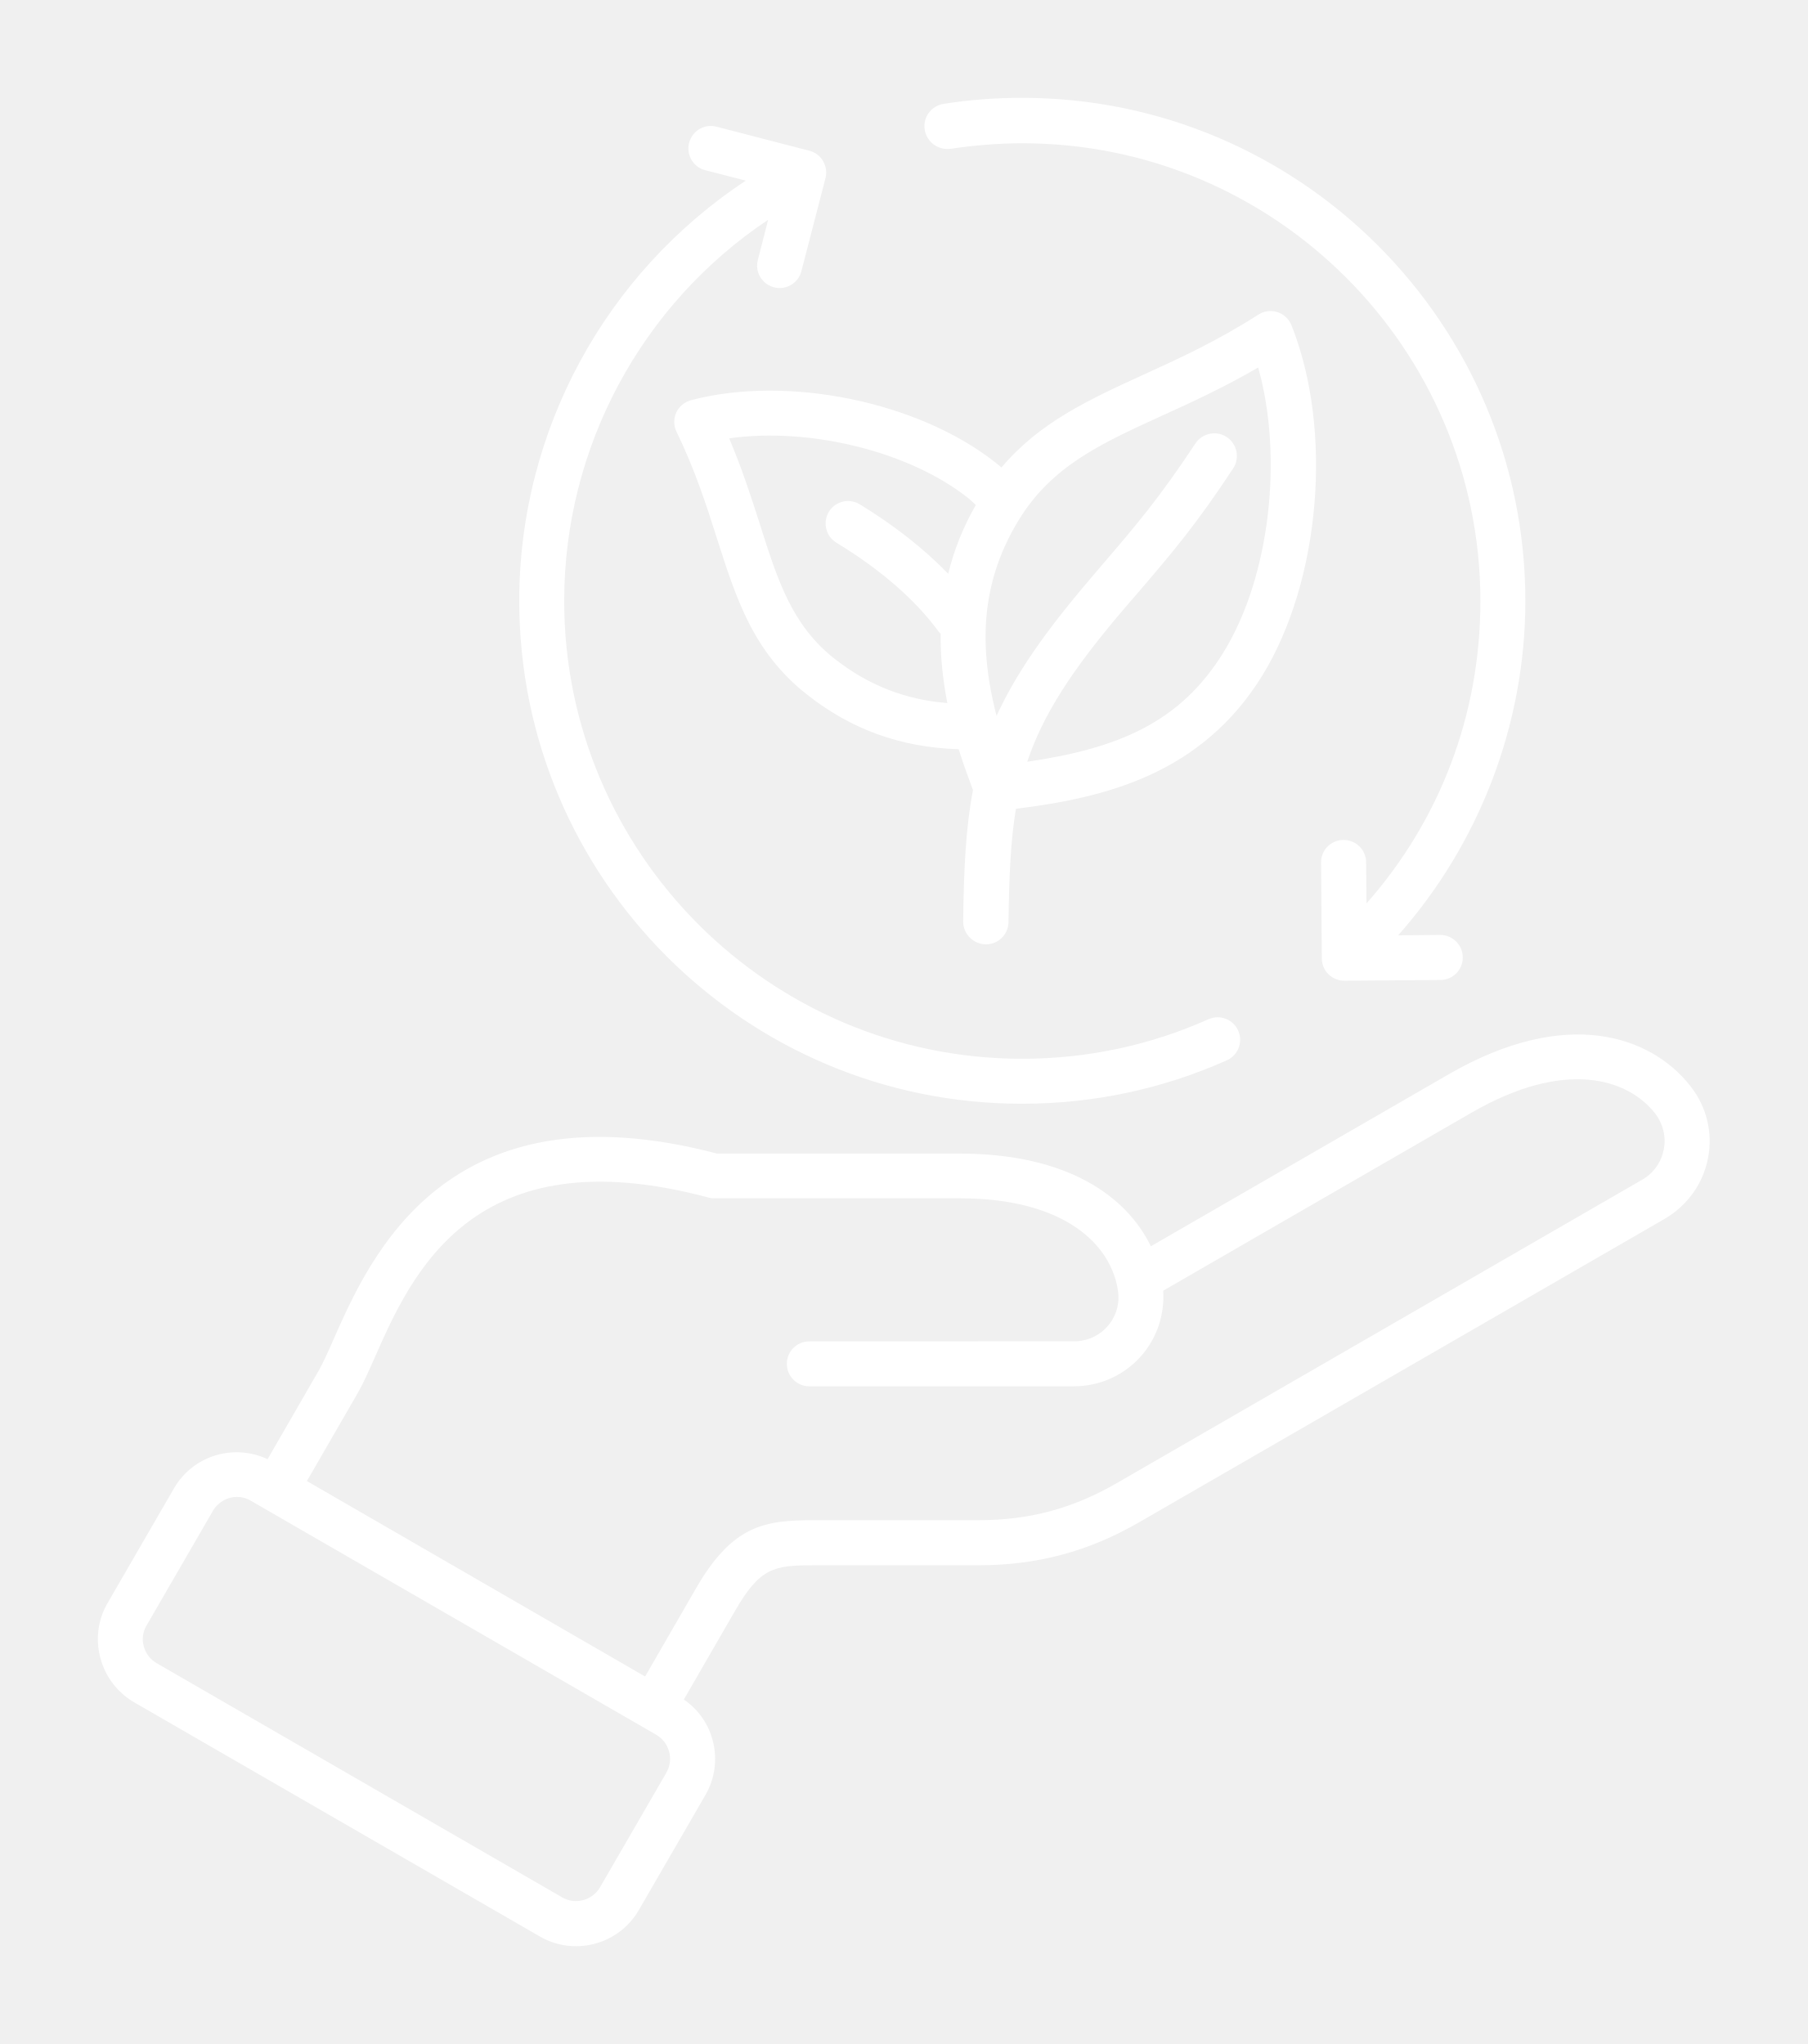
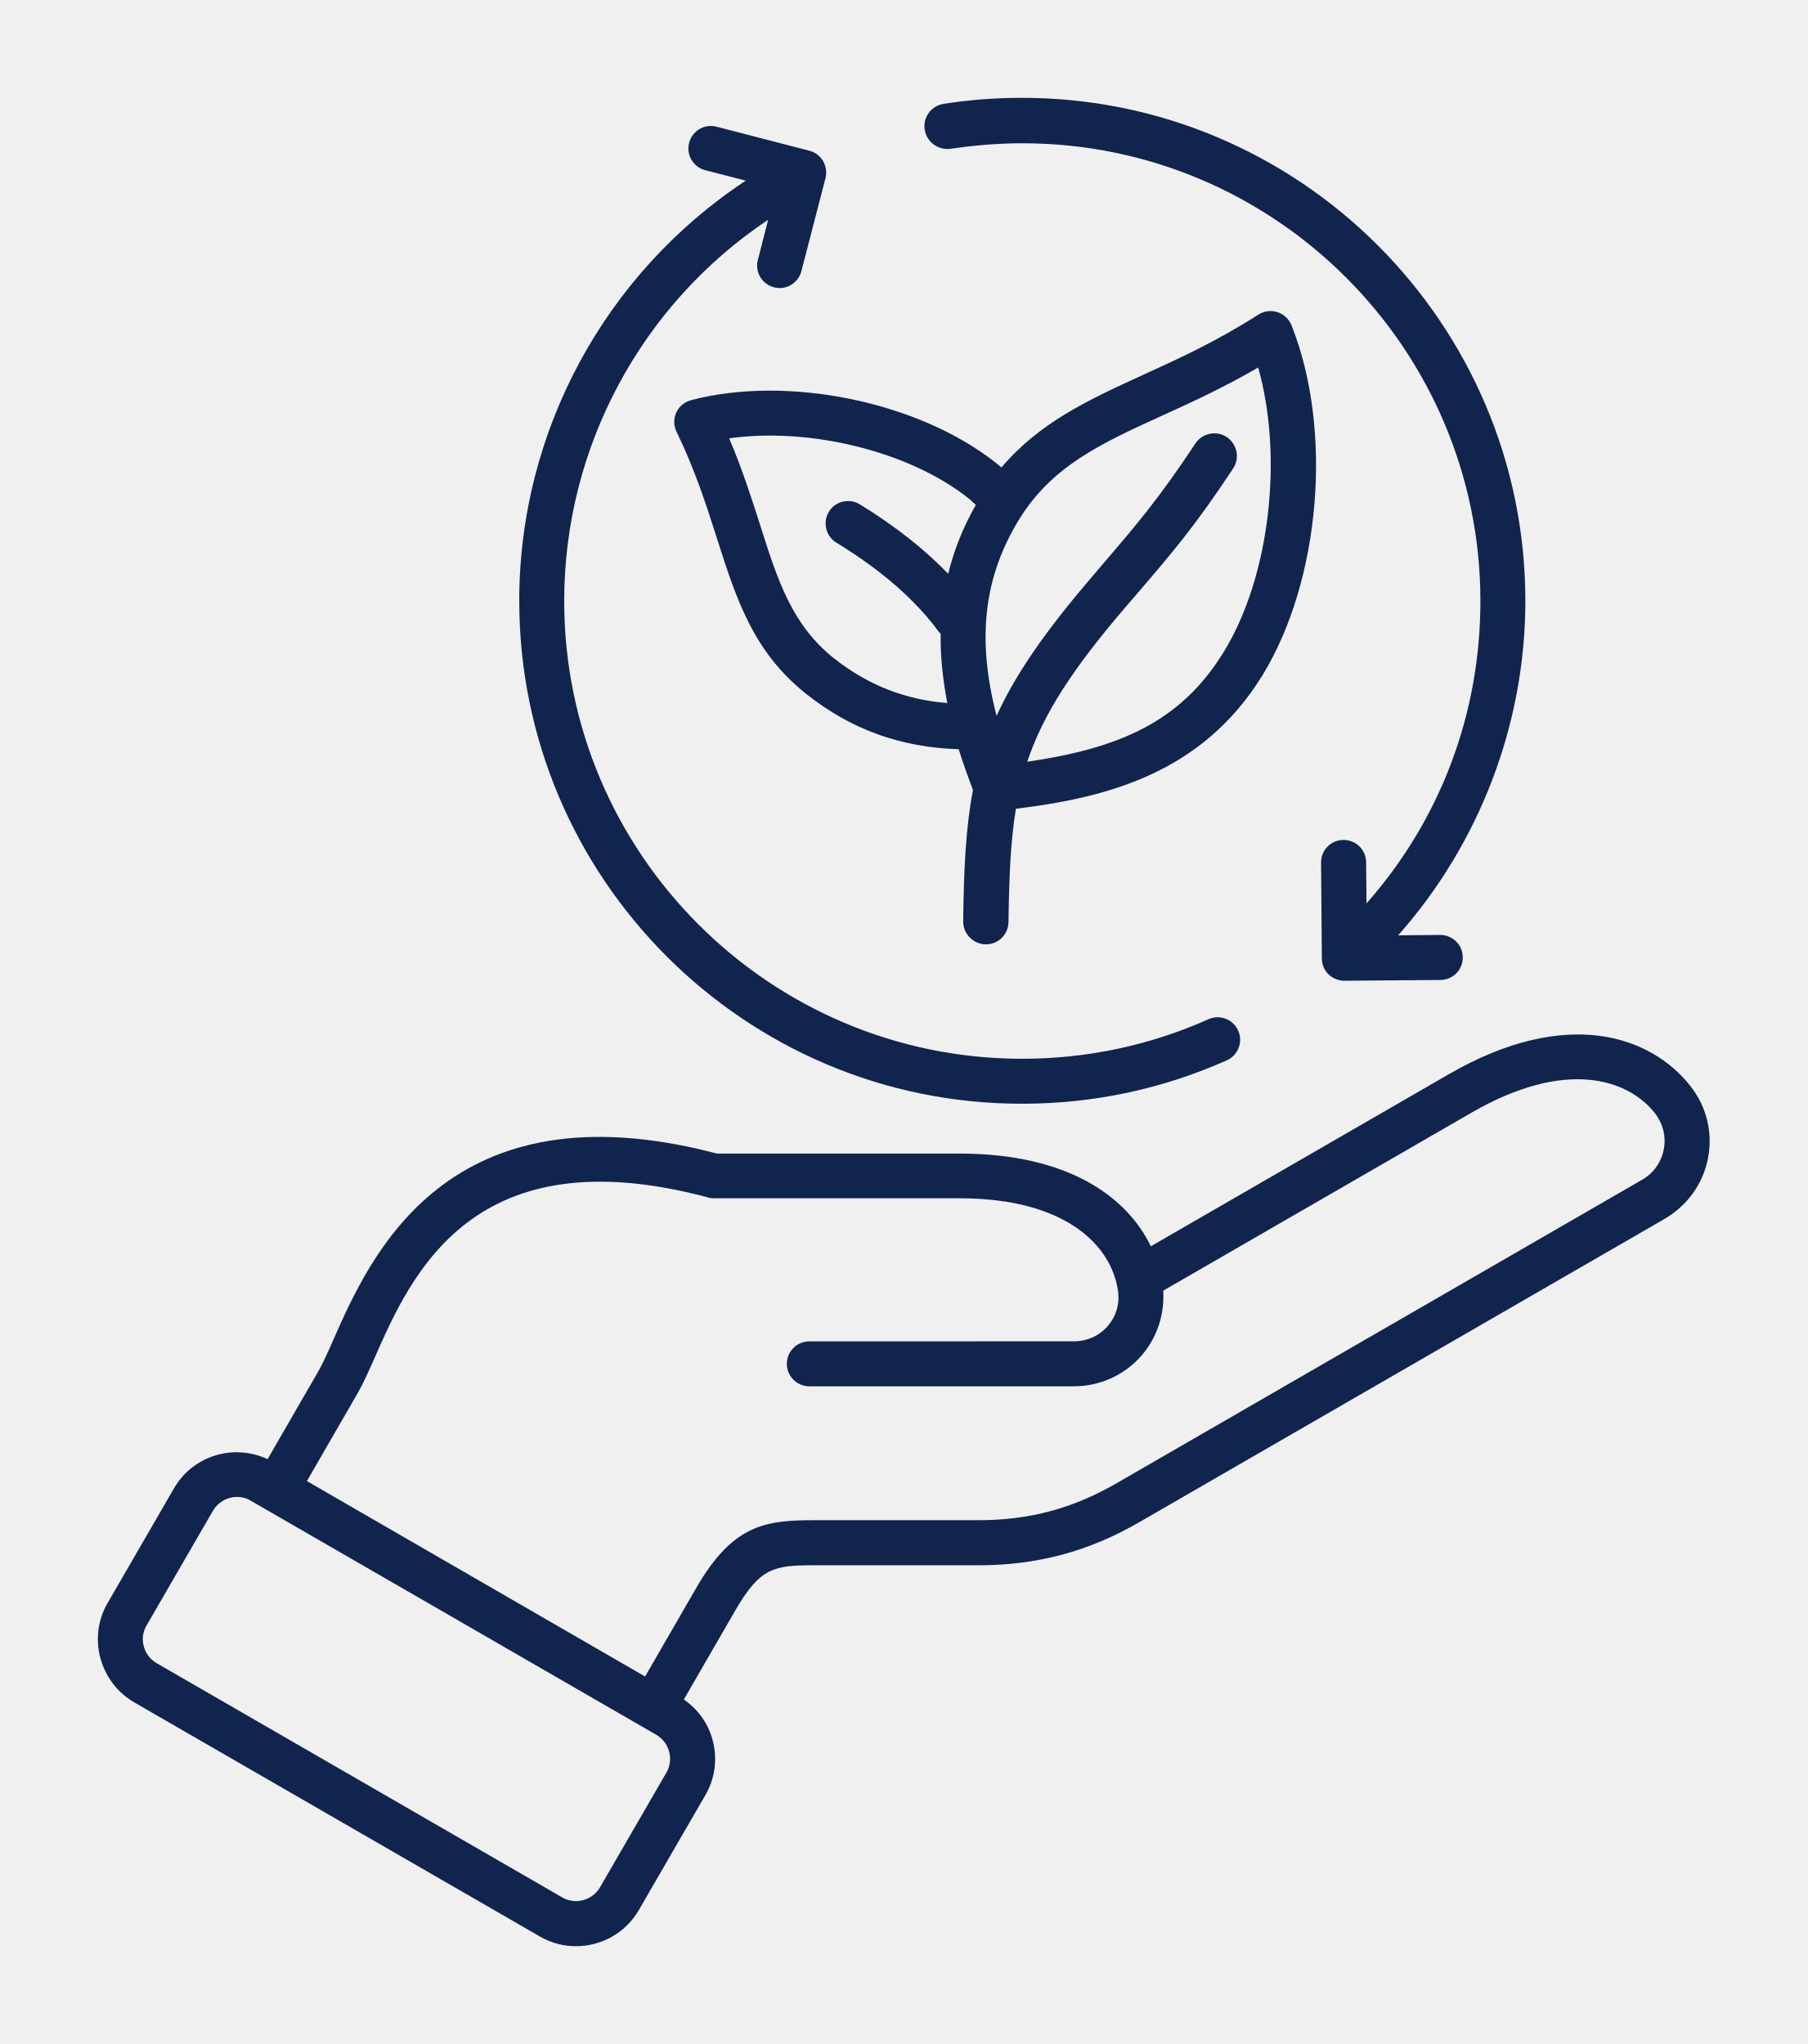
<svg xmlns="http://www.w3.org/2000/svg" width="92.359" height="104.46" version="1.1" viewBox="-5 -10 92.359 104.46">
-   <path fill="#FFFFFF" d="m45.372 38.262h0.012c0.629 0 1.141-0.512 1.148-1.141 0.031-2.289 0.102-4.129 0.379-5.789 4.551-0.559 9.488-1.762 12.602-6.828 2.969-4.852 3.609-12.531 1.48-17.879-0.129-0.32-0.391-0.57-0.719-0.672-0.328-0.109-0.691-0.059-0.98 0.129-2.07 1.328-4 2.219-5.871 3.07-2.82 1.289-5.309 2.441-7.25 4.738-0.102-0.078-0.191-0.16-0.289-0.238-3.949-3.129-10.648-4.5-15.578-3.199-0.328 0.09-0.609 0.32-0.75 0.629-0.141 0.309-0.141 0.672 0.012 0.98 0.941 1.941 1.512 3.711 2.059 5.43 1 3.129 1.859 5.828 4.59 7.988 2.281 1.809 4.828 2.719 7.769 2.809 0.23 0.73 0.48 1.422 0.73 2.09-0.371 1.941-0.469 4.059-0.5 6.731 0.004 0.621 0.516 1.141 1.156 1.152zm-7.723-14.59c-2.18-1.719-2.91-4-3.82-6.879-0.43-1.34-0.898-2.809-1.57-4.391 4.07-0.578 9.18 0.648 12.211 3.051 0.141 0.109 0.262 0.238 0.391 0.352-0.672 1.18-1.129 2.359-1.41 3.519-1.219-1.262-2.719-2.449-4.519-3.551-0.539-0.328-1.25-0.16-1.578 0.379s-0.16 1.25 0.379 1.578c2.281 1.391 4.039 2.922 5.231 4.551 0.031 0.039 0.07 0.07 0.102 0.109-0.02 1.219 0.121 2.398 0.34 3.539-2.152-0.168-4.051-0.918-5.754-2.258zm9.422-7.121c1.68-2.731 4.16-3.871 7.309-5.309 1.5-0.68 3.16-1.441 4.91-2.461 1.289 4.578 0.602 10.68-1.75 14.52-2.231 3.648-5.43 4.949-10.051 5.629 0.801-2.391 2.269-4.691 5.012-7.891l0.57-0.66c1.809-2.109 3.012-3.512 4.941-6.441 0.352-0.531 0.199-1.25-0.328-1.602-0.531-0.352-1.25-0.199-1.602 0.328-1.852 2.801-3.012 4.16-4.762 6.199l-0.57 0.672c-2.371 2.769-3.871 4.949-4.828 7.051-1.023-3.957-0.652-7.086 1.148-10.035zm34.301 28.949c-2.019-2.57-6.328-4.07-12.328-0.609l-15.238 8.801c-1.23-2.539-4.238-4.738-9.781-4.738h-12.391c-13.801-3.629-17.719 5.25-19.602 9.52-0.281 0.641-0.531 1.191-0.738 1.559l-2.621 4.539c-1.73-0.809-3.809-0.191-4.781 1.488l-3.391 5.859c-0.5 0.859-0.629 1.859-0.371 2.82 0.262 0.961 0.871 1.762 1.73 2.262l20.719 11.961c0.578 0.34 1.219 0.5 1.852 0.5 1.289 0 2.539-0.672 3.219-1.859l3.391-5.859c0.5-0.859 0.629-1.859 0.371-2.82-0.23-0.859-0.75-1.57-1.469-2.07l2.621-4.539c1.281-2.211 1.98-2.32 4.031-2.32h8.379c3.019 0 5.648-0.699 8.27-2.219l26.82-15.488c1.148-0.672 1.961-1.789 2.211-3.102 0.258-1.293-0.074-2.644-0.902-3.684zm-52.32 35.09-3.391 5.859c-0.391 0.672-1.262 0.91-1.93 0.52l-20.723-11.969c-0.328-0.191-0.559-0.488-0.66-0.859-0.102-0.371-0.051-0.75 0.141-1.07l3.391-5.859c0.262-0.449 0.738-0.711 1.23-0.711 0.238 0 0.48 0.059 0.699 0.191l20.719 11.961c0.328 0.191 0.559 0.488 0.66 0.859 0.102 0.367 0.051 0.75-0.137 1.078zm50.957-31.828c-0.129 0.648-0.52 1.199-1.102 1.531l-26.816 15.488c-2.281 1.32-4.481 1.91-7.121 1.91h-8.379c-2.5 0-4.148 0.23-6.019 3.469l-2.609 4.519-17.281-9.988 2.609-4.519c0.27-0.469 0.539-1.078 0.852-1.781 1.879-4.269 5.031-11.41 17.051-8.191 0.102 0.031 0.199 0.039 0.301 0.039h12.539c5.461 0 7.762 2.441 8.09 4.719 0.102 0.672-0.09 1.309-0.52 1.809-0.43 0.5-1.051 0.781-1.719 0.781l-13.531 0.004c-0.641 0-1.148 0.52-1.148 1.148 0 0.641 0.52 1.148 1.148 1.148h13.52c1.328 0 2.59-0.57 3.461-1.578 0.789-0.91 1.18-2.102 1.102-3.309l15.762-9.102c4.731-2.731 7.941-1.77 9.371 0.039 0.414 0.551 0.574 1.203 0.441 1.863zm-37.758-52.133c-0.102-0.629 0.328-1.219 0.961-1.32 1.32-0.211 2.672-0.309 4.019-0.309 14.172 0 25.711 11.531 25.711 25.711 0 6.301-2.352 12.41-6.5 17.09l2.141-0.02h0.012c0.629 0 1.148 0.512 1.148 1.141 0.012 0.641-0.512 1.16-1.141 1.16l-4.898 0.039h-0.012c-0.301 0-0.59-0.121-0.809-0.328-0.219-0.211-0.34-0.512-0.34-0.809l-0.039-4.898c-0.012-0.641 0.512-1.16 1.141-1.16h0.012c0.629 0 1.148 0.512 1.148 1.141l0.02 2.102c3.769-4.269 5.82-9.68 5.82-15.449 0-12.898-10.5-23.398-23.398-23.398-1.23 0-2.461 0.102-3.66 0.281-0.645 0.09-1.234-0.34-1.336-0.973zm-20.719 24.082c0-8.68 4.391-16.738 11.578-21.48l-2.07-0.531c-0.621-0.16-0.988-0.789-0.828-1.398 0.16-0.621 0.789-0.988 1.398-0.828l4.75 1.23c0.301 0.078 0.551 0.27 0.699 0.531s0.199 0.578 0.121 0.871l-1.23 4.75c-0.16 0.621-0.789 0.988-1.398 0.828-0.621-0.16-0.988-0.789-0.828-1.398l0.527-2.055c-6.469 4.32-10.422 11.621-10.422 19.48 0 12.898 10.5 23.398 23.398 23.398 3.309 0 6.519-0.68 9.52-2.019 0.578-0.262 1.262 0 1.52 0.578 0.262 0.578 0 1.262-0.578 1.52-3.301 1.469-6.82 2.219-10.461 2.219-14.168 0.016-25.695-11.527-25.695-25.695z" />
+   <path fill="#11244D" d="m45.372 38.262h0.012c0.629 0 1.141-0.512 1.148-1.141 0.031-2.289 0.102-4.129 0.379-5.789 4.551-0.559 9.488-1.762 12.602-6.828 2.969-4.852 3.609-12.531 1.48-17.879-0.129-0.32-0.391-0.57-0.719-0.672-0.328-0.109-0.691-0.059-0.98 0.129-2.07 1.328-4 2.219-5.871 3.07-2.82 1.289-5.309 2.441-7.25 4.738-0.102-0.078-0.191-0.16-0.289-0.238-3.949-3.129-10.648-4.5-15.578-3.199-0.328 0.09-0.609 0.32-0.75 0.629-0.141 0.309-0.141 0.672 0.012 0.98 0.941 1.941 1.512 3.711 2.059 5.43 1 3.129 1.859 5.828 4.59 7.988 2.281 1.809 4.828 2.719 7.769 2.809 0.23 0.73 0.48 1.422 0.73 2.09-0.371 1.941-0.469 4.059-0.5 6.731 0.004 0.621 0.516 1.141 1.156 1.152zm-7.723-14.59c-2.18-1.719-2.91-4-3.82-6.879-0.43-1.34-0.898-2.809-1.57-4.391 4.07-0.578 9.18 0.648 12.211 3.051 0.141 0.109 0.262 0.238 0.391 0.352-0.672 1.18-1.129 2.359-1.41 3.519-1.219-1.262-2.719-2.449-4.519-3.551-0.539-0.328-1.25-0.16-1.578 0.379s-0.16 1.25 0.379 1.578c2.281 1.391 4.039 2.922 5.231 4.551 0.031 0.039 0.07 0.07 0.102 0.109-0.02 1.219 0.121 2.398 0.34 3.539-2.152-0.168-4.051-0.918-5.754-2.258zm9.422-7.121c1.68-2.731 4.16-3.871 7.309-5.309 1.5-0.68 3.16-1.441 4.91-2.461 1.289 4.578 0.602 10.68-1.75 14.52-2.231 3.648-5.43 4.949-10.051 5.629 0.801-2.391 2.269-4.691 5.012-7.891l0.57-0.66c1.809-2.109 3.012-3.512 4.941-6.441 0.352-0.531 0.199-1.25-0.328-1.602-0.531-0.352-1.25-0.199-1.602 0.328-1.852 2.801-3.012 4.16-4.762 6.199l-0.57 0.672c-2.371 2.769-3.871 4.949-4.828 7.051-1.023-3.957-0.652-7.086 1.148-10.035zm34.301 28.949c-2.019-2.57-6.328-4.07-12.328-0.609l-15.238 8.801c-1.23-2.539-4.238-4.738-9.781-4.738h-12.391c-13.801-3.629-17.719 5.25-19.602 9.52-0.281 0.641-0.531 1.191-0.738 1.559l-2.621 4.539c-1.73-0.809-3.809-0.191-4.781 1.488l-3.391 5.859c-0.5 0.859-0.629 1.859-0.371 2.82 0.262 0.961 0.871 1.762 1.73 2.262l20.719 11.961c0.578 0.34 1.219 0.5 1.852 0.5 1.289 0 2.539-0.672 3.219-1.859l3.391-5.859c0.5-0.859 0.629-1.859 0.371-2.82-0.23-0.859-0.75-1.57-1.469-2.07l2.621-4.539c1.281-2.211 1.98-2.32 4.031-2.32h8.379c3.019 0 5.648-0.699 8.27-2.219l26.82-15.488c1.148-0.672 1.961-1.789 2.211-3.102 0.258-1.293-0.074-2.644-0.902-3.684zm-52.32 35.09-3.391 5.859c-0.391 0.672-1.262 0.91-1.93 0.52l-20.723-11.969c-0.328-0.191-0.559-0.488-0.66-0.859-0.102-0.371-0.051-0.75 0.141-1.07l3.391-5.859c0.262-0.449 0.738-0.711 1.23-0.711 0.238 0 0.48 0.059 0.699 0.191l20.719 11.961c0.328 0.191 0.559 0.488 0.66 0.859 0.102 0.367 0.051 0.75-0.137 1.078zm50.957-31.828c-0.129 0.648-0.52 1.199-1.102 1.531l-26.816 15.488c-2.281 1.32-4.481 1.91-7.121 1.91h-8.379c-2.5 0-4.148 0.23-6.019 3.469l-2.609 4.519-17.281-9.988 2.609-4.519c0.27-0.469 0.539-1.078 0.852-1.781 1.879-4.269 5.031-11.41 17.051-8.191 0.102 0.031 0.199 0.039 0.301 0.039h12.539c5.461 0 7.762 2.441 8.09 4.719 0.102 0.672-0.09 1.309-0.52 1.809-0.43 0.5-1.051 0.781-1.719 0.781l-13.531 0.004c-0.641 0-1.148 0.52-1.148 1.148 0 0.641 0.52 1.148 1.148 1.148h13.52c1.328 0 2.59-0.57 3.461-1.578 0.789-0.91 1.18-2.102 1.102-3.309l15.762-9.102c4.731-2.731 7.941-1.77 9.371 0.039 0.414 0.551 0.574 1.203 0.441 1.863zm-37.758-52.133c-0.102-0.629 0.328-1.219 0.961-1.32 1.32-0.211 2.672-0.309 4.019-0.309 14.172 0 25.711 11.531 25.711 25.711 0 6.301-2.352 12.41-6.5 17.09l2.141-0.02h0.012c0.629 0 1.148 0.512 1.148 1.141 0.012 0.641-0.512 1.16-1.141 1.16l-4.898 0.039h-0.012c-0.301 0-0.59-0.121-0.809-0.328-0.219-0.211-0.34-0.512-0.34-0.809l-0.039-4.898c-0.012-0.641 0.512-1.16 1.141-1.16h0.012c0.629 0 1.148 0.512 1.148 1.141l0.02 2.102c3.769-4.269 5.82-9.68 5.82-15.449 0-12.898-10.5-23.398-23.398-23.398-1.23 0-2.461 0.102-3.66 0.281-0.645 0.09-1.234-0.34-1.336-0.973zm-20.719 24.082c0-8.68 4.391-16.738 11.578-21.48l-2.07-0.531c-0.621-0.16-0.988-0.789-0.828-1.398 0.16-0.621 0.789-0.988 1.398-0.828l4.75 1.23c0.301 0.078 0.551 0.27 0.699 0.531s0.199 0.578 0.121 0.871l-1.23 4.75c-0.16 0.621-0.789 0.988-1.398 0.828-0.621-0.16-0.988-0.789-0.828-1.398l0.527-2.055c-6.469 4.32-10.422 11.621-10.422 19.48 0 12.898 10.5 23.398 23.398 23.398 3.309 0 6.519-0.68 9.52-2.019 0.578-0.262 1.262 0 1.52 0.578 0.262 0.578 0 1.262-0.578 1.52-3.301 1.469-6.82 2.219-10.461 2.219-14.168 0.016-25.695-11.527-25.695-25.695z" />
</svg>
